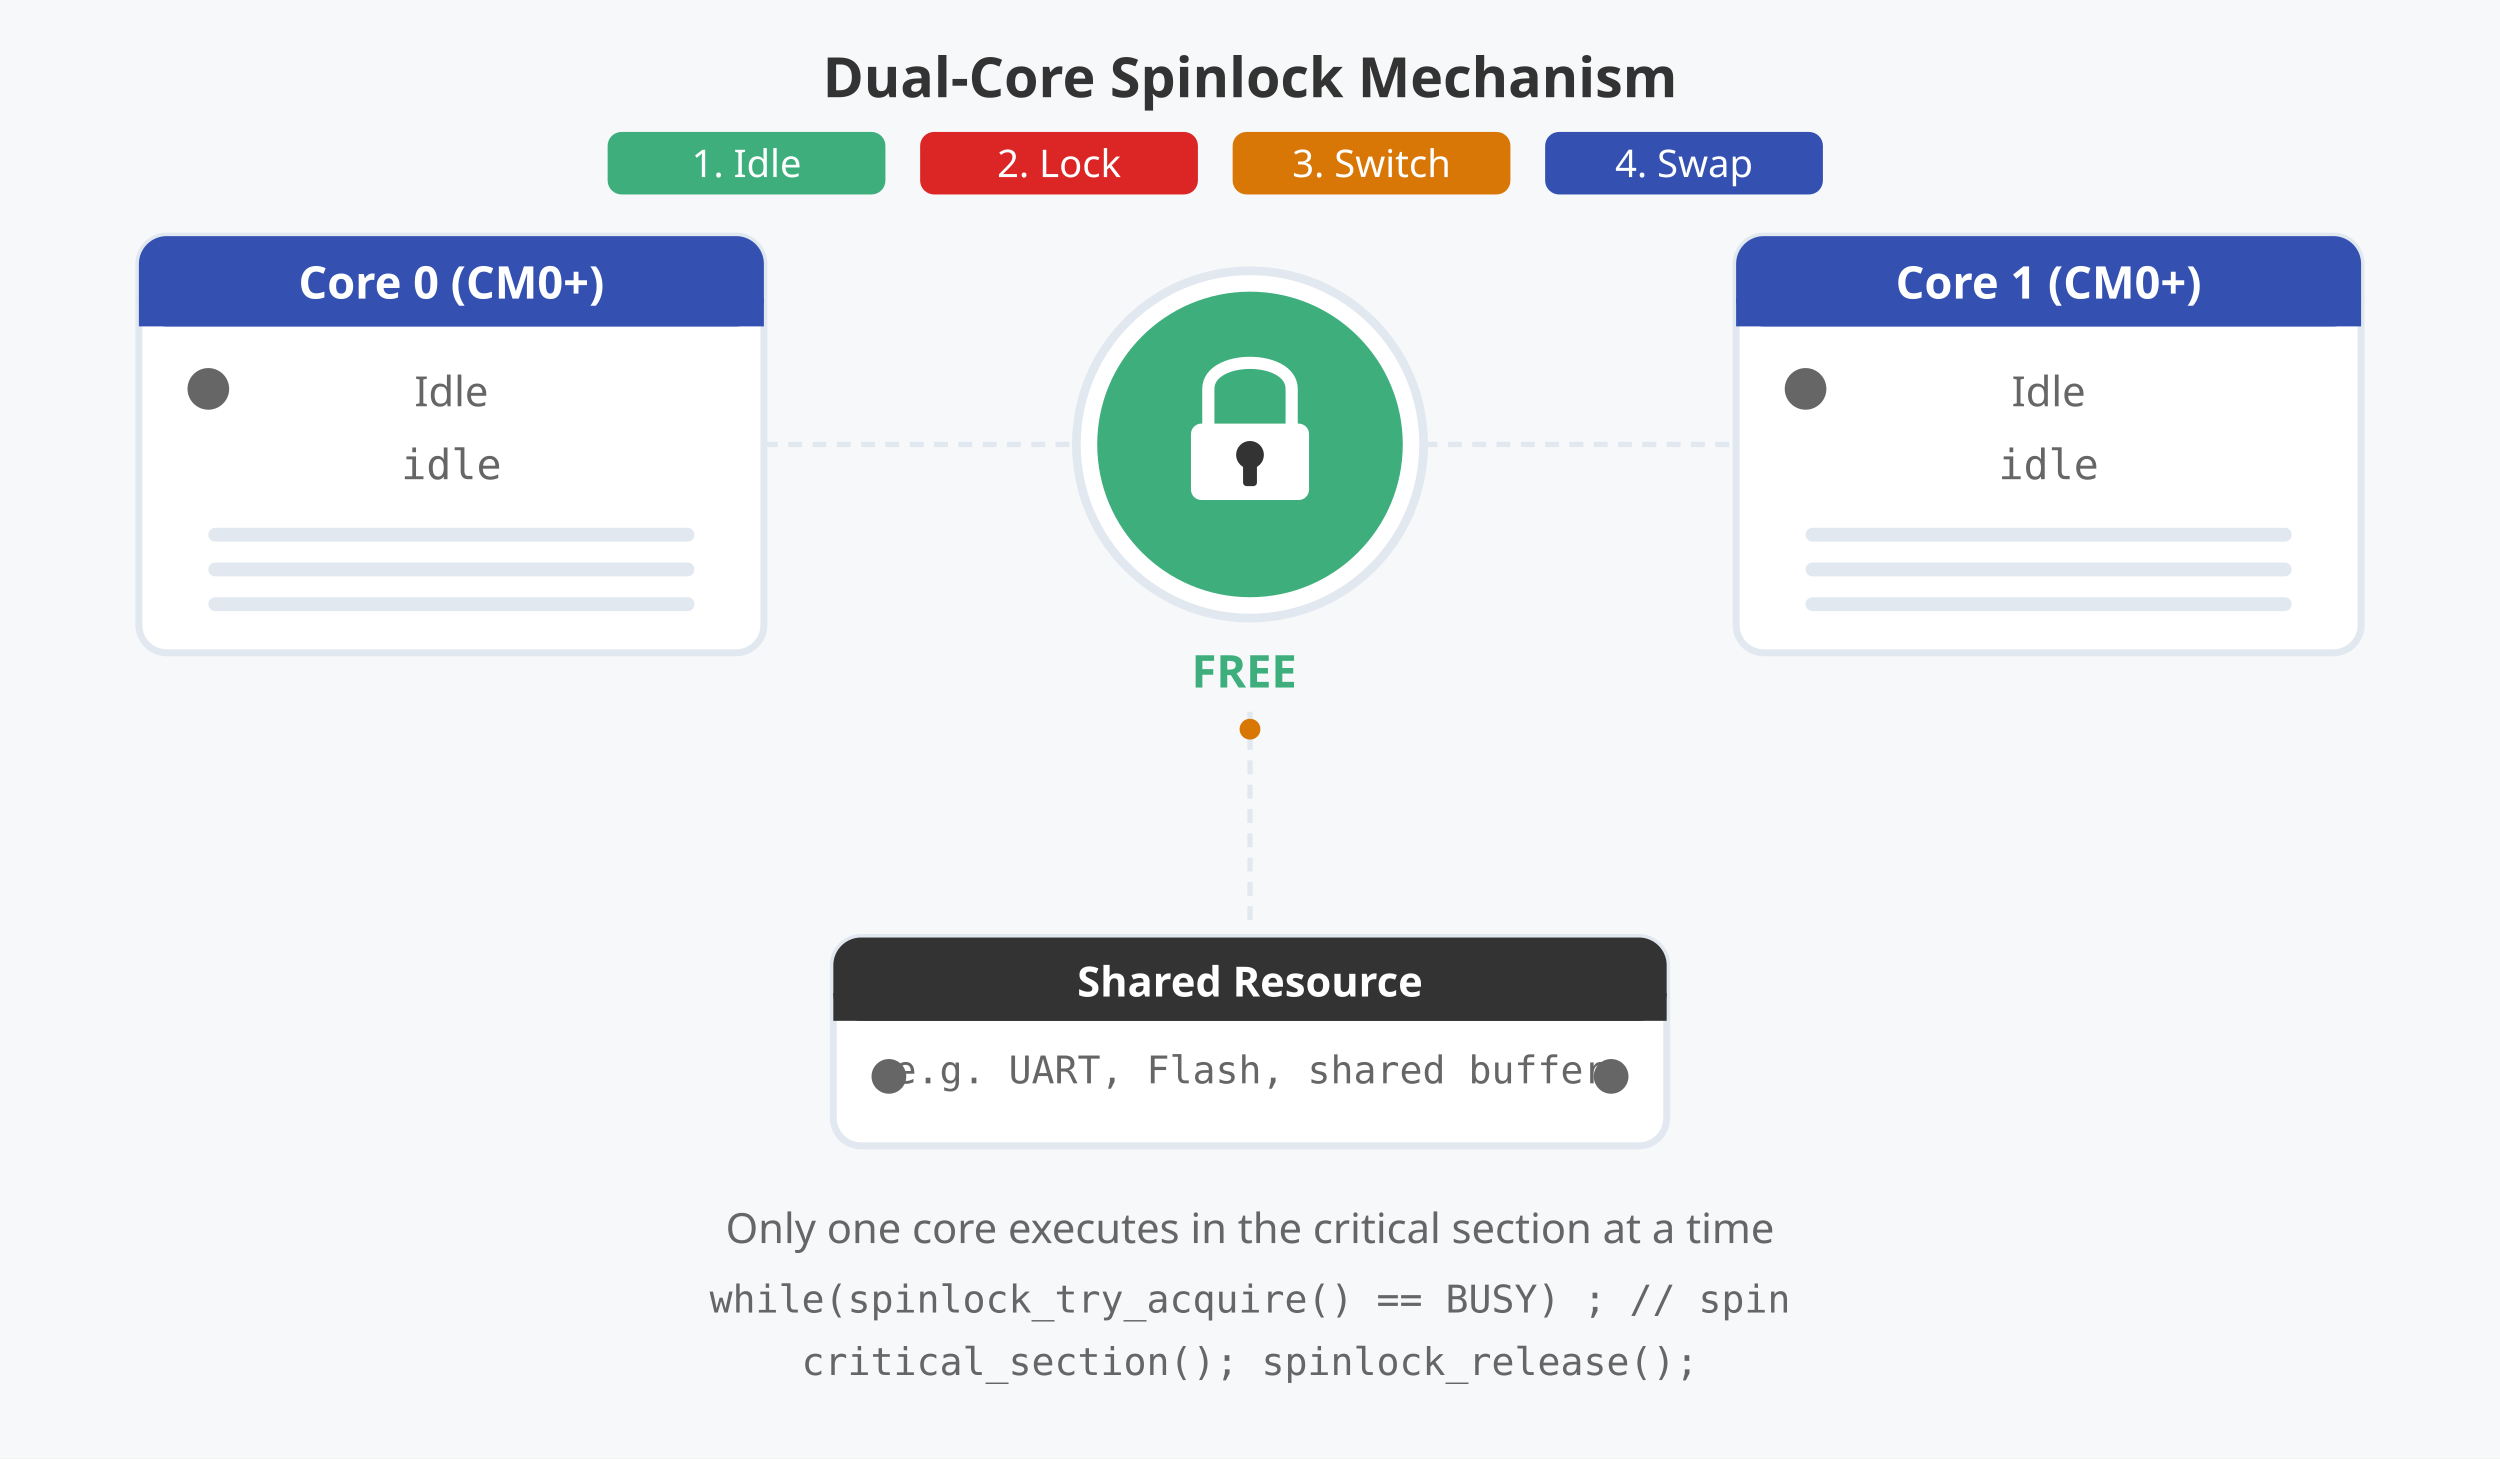
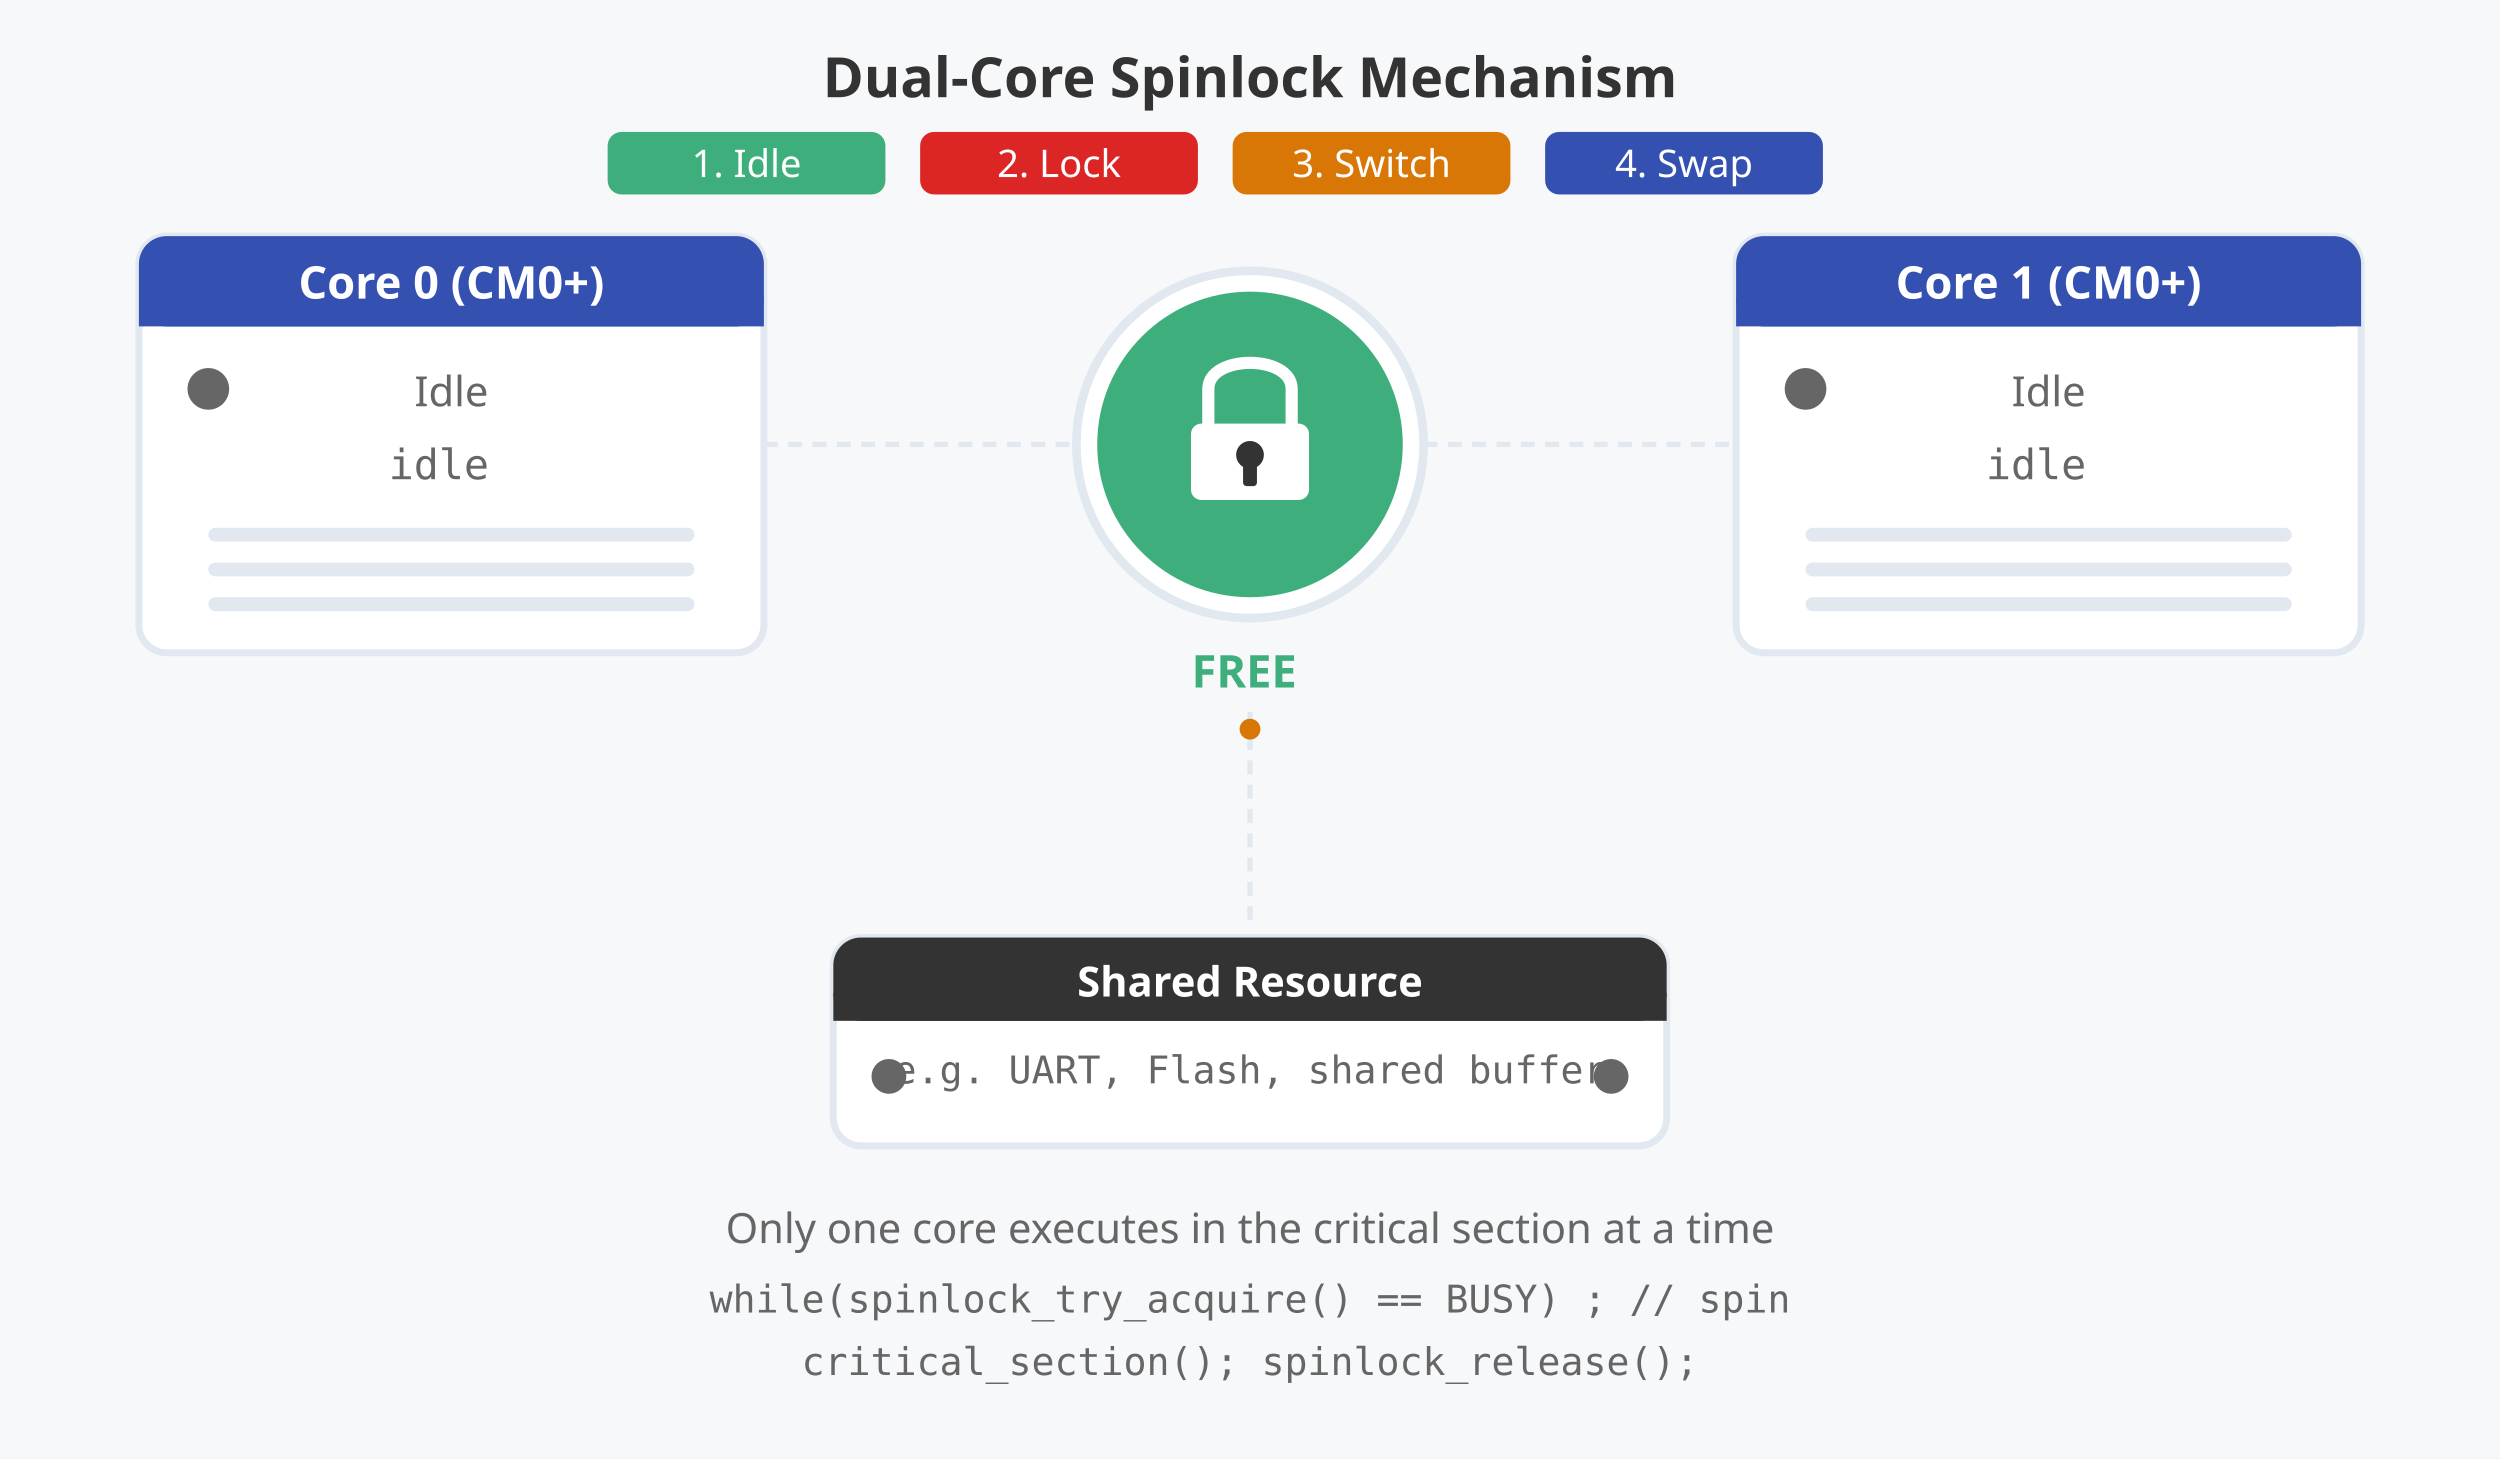
<svg xmlns="http://www.w3.org/2000/svg" viewBox="0 0 720 420">
  <rect width="720" height="420" fill="#f6f8fa" />
  <text x="360" y="28" text-anchor="middle" font-family="sans-serif" font-size="16" font-weight="bold" fill="#333">Dual-Core Spinlock Mechanism</text>
  <g font-family="sans-serif" font-size="11">
    <rect x="175" y="38" width="80" height="18" rx="4" fill="#3eaf7c" stroke="none">
      <animate attributeName="opacity" values="1;0.3;0.3;0.3;1" keyTimes="0;0.25;0.5;0.75;1" dur="12s" repeatCount="indefinite" calcMode="discrete" />
    </rect>
    <text x="215" y="51" text-anchor="middle" fill="#fff" font-size="11">1. Idle</text>
    <rect x="265" y="38" width="80" height="18" rx="4" fill="#dc2626" stroke="none">
      <animate attributeName="opacity" values="0.3;1;0.3;0.3;0.3" keyTimes="0;0.25;0.5;0.75;1" dur="12s" repeatCount="indefinite" calcMode="discrete" />
    </rect>
    <text x="305" y="51" text-anchor="middle" fill="#fff" font-size="11">2. Lock</text>
    <rect x="355" y="38" width="80" height="18" rx="4" fill="#d97706" stroke="none">
      <animate attributeName="opacity" values="0.3;0.3;1;0.3;0.3" keyTimes="0;0.25;0.5;0.75;1" dur="12s" repeatCount="indefinite" calcMode="discrete" />
    </rect>
    <text x="395" y="51" text-anchor="middle" fill="#fff" font-size="11">3. Switch</text>
    <rect x="445" y="38" width="80" height="18" rx="4" fill="#3451b2" stroke="none">
      <animate attributeName="opacity" values="0.3;0.3;0.3;1;0.3" keyTimes="0;0.25;0.5;0.75;1" dur="12s" repeatCount="indefinite" calcMode="discrete" />
    </rect>
    <text x="485" y="51" text-anchor="middle" fill="#fff" font-size="11">4. Swap</text>
  </g>
  <rect x="40" y="68" width="180" height="120" rx="8" fill="#fff" stroke="#e2e8f0" stroke-width="2" />
  <rect x="40" y="68" width="180" height="26" rx="8" fill="#3451b2" stroke="none" />
  <rect x="40" y="86" width="180" height="8" fill="#3451b2" stroke="none" />
  <text x="130" y="86" text-anchor="middle" font-family="sans-serif" font-size="13" font-weight="bold" fill="#fff">Core 0 (CM0+)</text>
  <circle cx="60" cy="112" r="6" fill="#666" stroke="none">
    <animate attributeName="fill" values="#666;#d97706;#dc2626;#666;#666" keyTimes="0;0.25;0.5;0.75;1" dur="12s" repeatCount="indefinite" calcMode="discrete" />
  </circle>
  <text x="130" y="117" text-anchor="middle" font-family="sans-serif" font-size="12" fill="#666">Idle</text>
-   <animate attributeName="fill" values="#666;#666;#666;#666;#666" keyTimes="0;0.25;0.5;0.75;1" dur="12s" repeatCount="indefinite" calcMode="discrete" />
-   <text x="130" y="138" text-anchor="middle" font-family="monospace" font-size="12" fill="#666">idle</text>
+   <text x="130" y="138" text-anchor="middle" font-family="monospace" font-size="12" fill="#666">idle
+     <animate attributeName="opacity" values="1;0;0;0;0" keyTimes="0;0.25;0.5;0.75;1" dur="12s" repeatCount="indefinite" calcMode="discrete" />
+   </text>
  <text x="130" y="138" text-anchor="middle" font-family="monospace" font-size="12" fill="#d97706" opacity="0">
    trying LOCK...
    <animate attributeName="opacity" values="0;1;0;0;0" keyTimes="0;0.25;0.5;0.75;1" dur="12s" repeatCount="indefinite" calcMode="discrete" />
  </text>
  <text x="130" y="138" text-anchor="middle" font-family="monospace" font-size="12" fill="#dc2626" opacity="0">
    critical_sect()
    <animate attributeName="opacity" values="0;0;1;0;0" keyTimes="0;0.25;0.5;0.75;1" dur="12s" repeatCount="indefinite" calcMode="discrete" />
  </text>
  <text x="130" y="138" text-anchor="middle" font-family="monospace" font-size="12" fill="#3eaf7c" opacity="0">
    unlock(); idle
    <animate attributeName="opacity" values="0;0;0;1;0" keyTimes="0;0.25;0.5;0.75;1" dur="12s" repeatCount="indefinite" calcMode="discrete" />
  </text>
  <rect x="60" y="152" width="140" height="4" rx="2" fill="#e2e8f0" stroke="none" />
  <rect x="60" y="152" width="0" height="4" rx="2" fill="#3451b2" stroke="none">
    <animate attributeName="width" values="0;40;140;0;0" keyTimes="0;0.25;0.5;0.75;1" dur="12s" repeatCount="indefinite" calcMode="discrete" />
  </rect>
  <rect x="60" y="162" width="140" height="4" rx="2" fill="#e2e8f0" stroke="none" />
  <rect x="60" y="162" width="0" height="4" rx="2" fill="#3451b2" stroke="none">
    <animate attributeName="width" values="0;20;140;30;0" keyTimes="0;0.25;0.5;0.75;1" dur="12s" repeatCount="indefinite" calcMode="discrete" />
  </rect>
  <rect x="60" y="172" width="140" height="4" rx="2" fill="#e2e8f0" stroke="none" />
  <rect x="500" y="68" width="180" height="120" rx="8" fill="#fff" stroke="#e2e8f0" stroke-width="2" />
  <rect x="500" y="68" width="180" height="26" rx="8" fill="#3451b2" stroke="none" />
  <rect x="500" y="86" width="180" height="8" fill="#3451b2" stroke="none" />
  <text x="590" y="86" text-anchor="middle" font-family="sans-serif" font-size="13" font-weight="bold" fill="#fff">Core 1 (CM0+)</text>
  <circle cx="520" cy="112" r="6" fill="#666" stroke="none">
    <animate attributeName="fill" values="#666;#666;#dc2626;#d97706;#666" keyTimes="0;0.25;0.5;0.75;1" dur="12s" repeatCount="indefinite" calcMode="discrete" />
  </circle>
  <text x="590" y="117" text-anchor="middle" font-family="sans-serif" font-size="12" fill="#666">Idle</text>
-   <text x="590" y="138" text-anchor="middle" font-family="monospace" font-size="12" fill="#666">idle</text>
+   <text x="590" y="138" text-anchor="middle" font-family="monospace" font-size="12" fill="#666">idle
+     <animate attributeName="opacity" values="1;1;0;0;0" keyTimes="0;0.25;0.5;0.75;1" dur="12s" repeatCount="indefinite" calcMode="discrete" />
+   </text>
  <text x="590" y="138" text-anchor="middle" font-family="monospace" font-size="12" fill="#dc2626" opacity="0">
    SPINNING...
    <animate attributeName="opacity" values="0;0;1;0;0" keyTimes="0;0.25;0.5;0.75;1" dur="12s" repeatCount="indefinite" calcMode="discrete" />
  </text>
  <text x="590" y="138" text-anchor="middle" font-family="monospace" font-size="12" fill="#d97706" opacity="0">
    trying LOCK...
    <animate attributeName="opacity" values="0;0;0;1;0" keyTimes="0;0.25;0.5;0.75;1" dur="12s" repeatCount="indefinite" calcMode="discrete" />
-   </text>
-   <text x="590" y="138" text-anchor="middle" font-family="monospace" font-size="12" fill="#dc2626" opacity="0">
-     critical_sect()
-     <animate attributeName="opacity" values="0;0;1;0;0" keyTimes="0;0.25;0.5;0.75;1" dur="12s" repeatCount="indefinite" calcMode="discrete" />
  </text>
  <rect x="520" y="152" width="140" height="4" rx="2" fill="#e2e8f0" stroke="none" />
  <rect x="520" y="152" width="0" height="4" rx="2" fill="#3451b2" stroke="none">
    <animate attributeName="width" values="0;0;0;40;140" keyTimes="0;0.25;0.5;0.75;1" dur="12s" repeatCount="indefinite" calcMode="discrete" />
  </rect>
  <rect x="520" y="162" width="140" height="4" rx="2" fill="#e2e8f0" stroke="none" />
  <rect x="520" y="162" width="0" height="4" rx="2" fill="#3451b2" stroke="none">
    <animate attributeName="width" values="0;0;0;20;140" keyTimes="0;0.25;0.5;0.75;1" dur="12s" repeatCount="indefinite" calcMode="discrete" />
  </rect>
  <rect x="520" y="172" width="140" height="4" rx="2" fill="#e2e8f0" stroke="none" />
  <line x1="220" y1="128" x2="310" y2="128" stroke="#e2e8f0" stroke-width="1.5" stroke-dasharray="4,3" />
  <line x1="410" y1="128" x2="500" y2="128" stroke="#e2e8f0" stroke-width="1.5" stroke-dasharray="4,3" />
  <circle cx="360" cy="128" r="50" fill="none" stroke="#dc2626" stroke-width="2" opacity="0">
    <animate attributeName="opacity" values="0;0.4;0.4;0;0" keyTimes="0;0.25;0.5;0.75;1" dur="12s" repeatCount="indefinite" calcMode="discrete" />
    <animate attributeName="r" values="50;58;58;50;50" keyTimes="0;0.25;0.5;0.75;1" dur="12s" repeatCount="indefinite" calcMode="discrete" />
  </circle>
  <circle cx="360" cy="128" r="50" fill="#fff" stroke="#e2e8f0" stroke-width="2.5" />
  <circle cx="360" cy="128" r="44" fill="#3eaf7c" stroke="none">
    <animate attributeName="fill" values="#3eaf7c;#dc2626;#dc2626;#3eaf7c;#3eaf7c" keyTimes="0;0.25;0.5;0.75;1" dur="12s" repeatCount="indefinite" calcMode="discrete" />
  </circle>
  <path d="M348 122 L348 112 C348 102 372 102 372 112 L372 122" fill="none" stroke="#fff" stroke-width="3.5" stroke-linecap="round" />
  <rect x="343" y="122" width="34" height="22" rx="3" fill="#fff" stroke="none" />
  <circle cx="360" cy="131" r="4" fill="#333" stroke="none" />
  <rect x="358" y="133" width="4" height="7" rx="1" fill="#333" stroke="none" />
  <text x="360" y="198" text-anchor="middle" font-family="sans-serif" font-size="13" font-weight="bold" fill="#3eaf7c">
    FREE
    <animate attributeName="opacity" values="1;0;0;1;1" keyTimes="0;0.25;0.5;0.75;1" dur="12s" repeatCount="indefinite" calcMode="discrete" />
  </text>
  <text x="360" y="198" text-anchor="middle" font-family="sans-serif" font-size="13" font-weight="bold" fill="#dc2626" opacity="0">
    LOCKED
    <animate attributeName="opacity" values="0;1;1;0;0" keyTimes="0;0.25;0.5;0.75;1" dur="12s" repeatCount="indefinite" calcMode="discrete" />
  </text>
  <g opacity="0">
    <animate attributeName="opacity" values="0;0;1;1;0" keyTimes="0;0.25;0.5;0.75;1" dur="12s" repeatCount="indefinite" calcMode="discrete" />
    <g>
      <animateTransform attributeName="transform" type="rotate" from="0 360 128" to="360 360 128" dur="2s" repeatCount="indefinite" />
      <path d="M360 66 A62 62 0 1 1 305 158" fill="none" stroke="#d97706" stroke-width="2.5" stroke-linecap="round" />
      <polygon points="305,158 312,148 298,150" fill="#d97706" stroke="none" />
    </g>
  </g>
  <g opacity="0">
    <animate attributeName="opacity" values="0;1;0;0;0" keyTimes="0;0.25;0.5;0.75;1" dur="12s" repeatCount="indefinite" calcMode="discrete" />
    <line x1="222" y1="108" x2="308" y2="118" stroke="#d97706" stroke-width="2.5" />
    <polygon points="308,118 298,112 300,124" fill="#d97706" stroke="none" />
    <text x="262" y="102" text-anchor="middle" font-family="sans-serif" font-size="11" font-weight="bold" fill="#d97706">LOCK()</text>
  </g>
  <g opacity="0">
    <animate attributeName="opacity" values="0;0;1;0;0" keyTimes="0;0.25;0.5;0.75;1" dur="12s" repeatCount="indefinite" calcMode="discrete" />
    <line x1="308" y1="138" x2="222" y2="148" stroke="#3eaf7c" stroke-width="2.5" />
    <polygon points="222,148 232,142 230,154" fill="#3eaf7c" stroke="none" />
    <text x="262" y="162" text-anchor="middle" font-family="sans-serif" font-size="11" font-weight="bold" fill="#3eaf7c">UNLOCK()</text>
  </g>
  <g opacity="0">
    <animate attributeName="opacity" values="0;0;1;1;0" keyTimes="0;0.25;0.5;0.75;1" dur="12s" repeatCount="indefinite" calcMode="discrete" />
    <line x1="498" y1="108" x2="412" y2="118" stroke="#d97706" stroke-width="2.5" />
    <polygon points="412,118 422,112 420,124" fill="#d97706" stroke="none" />
    <text x="458" y="102" text-anchor="middle" font-family="sans-serif" font-size="11" font-weight="bold" fill="#d97706">LOCK()</text>
  </g>
  <line x1="360" y1="205" x2="360" y2="268" stroke="#e2e8f0" stroke-width="1.5" stroke-dasharray="4,3" />
  <rect x="240" y="270" width="240" height="60" rx="8" fill="#fff" stroke="#e2e8f0" stroke-width="2" />
  <rect x="240" y="270" width="240" height="24" rx="8" fill="#333" stroke="none" />
  <rect x="240" y="286" width="240" height="8" fill="#333" stroke="none" />
  <text x="360" y="287" text-anchor="middle" font-family="sans-serif" font-size="12" font-weight="bold" fill="#fff">Shared Resource</text>
  <text x="360" y="312" text-anchor="middle" font-family="monospace" font-size="11" fill="#666">e.g. UART, Flash, shared buffer</text>
  <circle cx="256" cy="310" r="5" fill="#666" stroke="none">
    <animate attributeName="fill" values="#666;#dc2626;#dc2626;#666;#666" keyTimes="0;0.25;0.5;0.75;1" dur="12s" repeatCount="indefinite" calcMode="discrete" />
  </circle>
  <circle cx="464" cy="310" r="5" fill="#666" stroke="none">
    <animate attributeName="fill" values="#666;#666;#dc2626;#dc2626;#666" keyTimes="0;0.25;0.5;0.75;1" dur="12s" repeatCount="indefinite" calcMode="discrete" />
  </circle>
  <text x="360" y="358" text-anchor="middle" font-family="sans-serif" font-size="12" fill="#666">
    Only one core executes in the critical section at a time
  </text>
  <text x="360" y="378" text-anchor="middle" font-family="monospace" font-size="11" fill="#666">
    while(spinlock_try_acquire() == BUSY) ;  // spin
  </text>
  <text x="360" y="396" text-anchor="middle" font-family="monospace" font-size="11" fill="#666">
    critical_section();  spinlock_release();
  </text>
  <circle cx="360" cy="210" r="3" fill="#d97706">
    <animate attributeName="r" values="3;6;3" keyTimes="0;0.5;1" dur="2s" calcMode="linear" repeatCount="indefinite" />
    <animate attributeName="opacity" values="1;0.3;1" keyTimes="0;0.5;1" dur="2s" calcMode="linear" repeatCount="indefinite" />
  </circle>
</svg>
